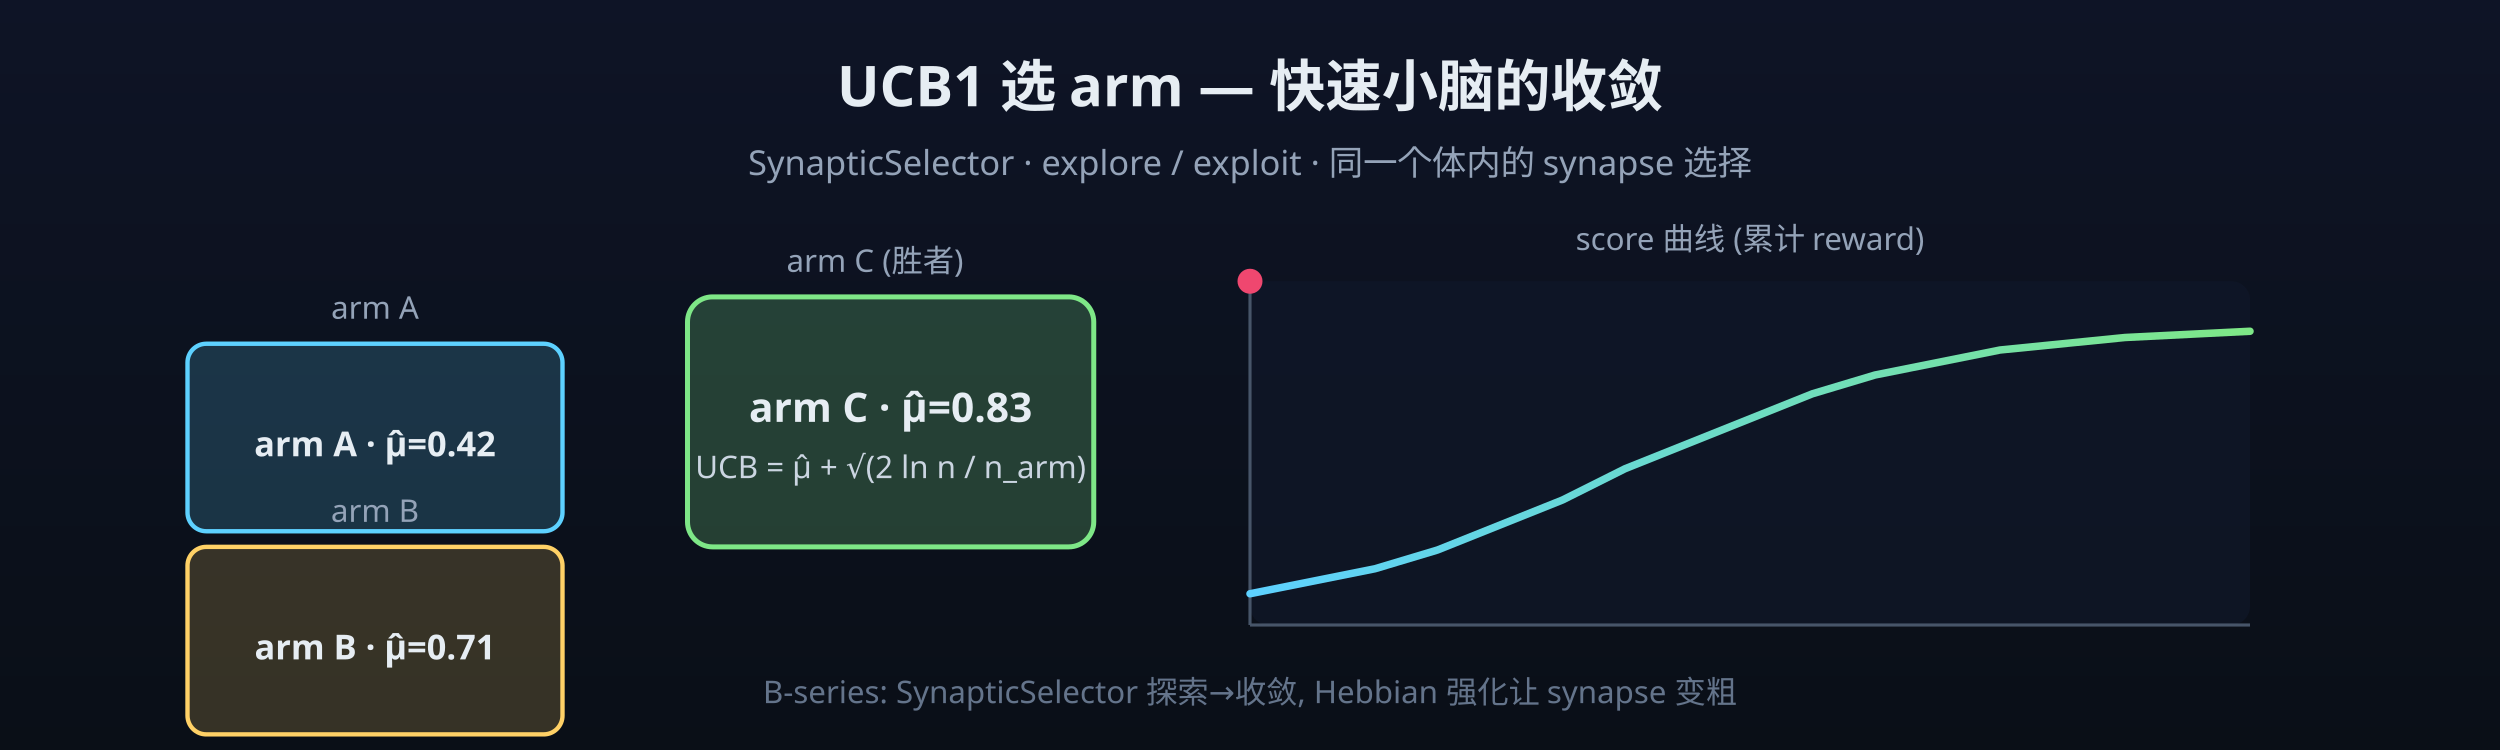
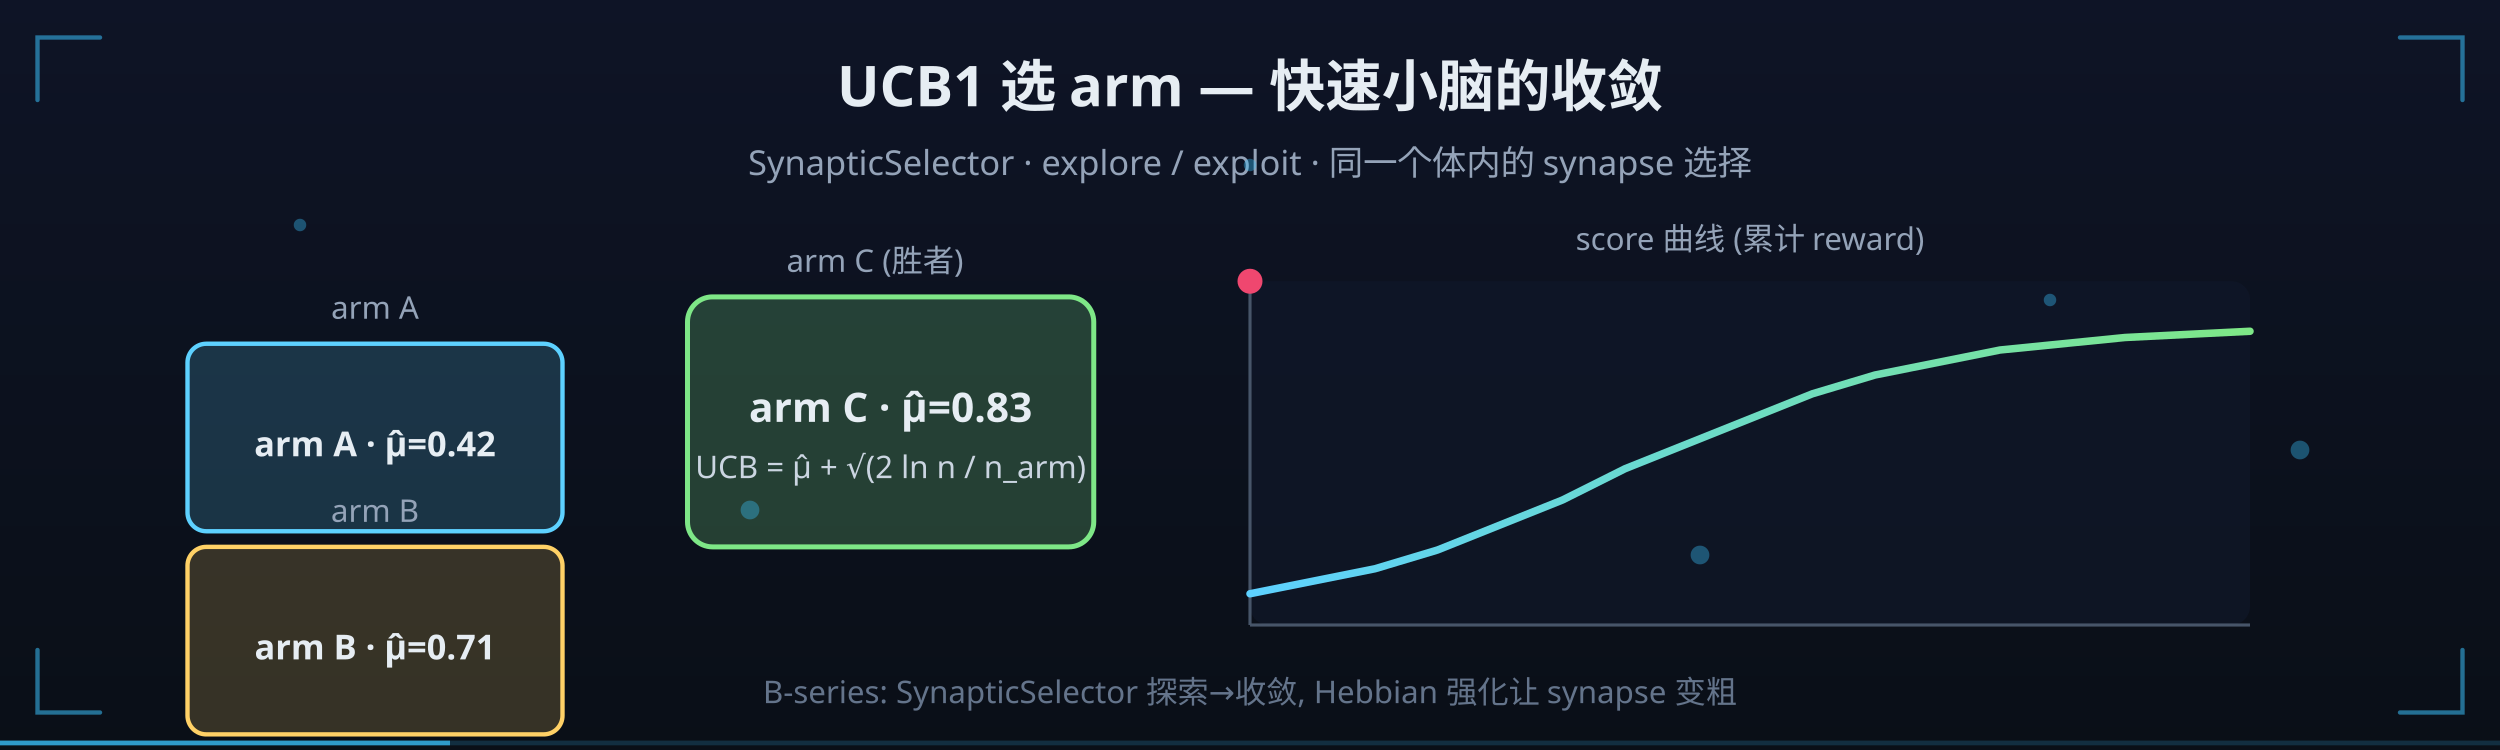
<svg xmlns="http://www.w3.org/2000/svg" viewBox="0 0 800 240" role="img" aria-label="UCB1 bandit arm 选择与 score 曲线" style="width:100%;height:auto;max-width:1200px">
  <defs>
    <linearGradient id="bg24_04" x1="0" y1="0" x2="0" y2="1">
      <stop offset="0%" stop-color="#0e1426" />
      <stop offset="100%" stop-color="#0a0f17" />
    </linearGradient>
    <linearGradient id="curvegrad24_04" x1="0" y1="0" x2="1" y2="0">
      <stop offset="0%" stop-color="#5dd1ff" />
      <stop offset="100%" stop-color="#7ee787" />
    </linearGradient>
  </defs>
  <rect width="800" height="240" fill="url(#bg24_04)" />
  <text x="400" y="34" text-anchor="middle" fill="#e6edf3" font-family="ui-sans-serif,system-ui,sans-serif" font-size="18" font-weight="700">
    UCB1 选 arm — 快速小脑的收敛
  </text>
  <text x="400" y="56" text-anchor="middle" fill="#94a3b8" font-family="ui-sans-serif,system-ui,sans-serif" font-size="11">
    SynapticSelector · explore / exploit · 同一个体内的 synapse 选择
  </text>
  <g font-family="ui-sans-serif,system-ui,sans-serif" font-size="11" fill="#e6edf3">
    <g transform="translate(60 110)">
      <text x="60" y="-8" text-anchor="middle" fill="#94a3b8" font-size="10">arm A</text>
      <rect x="0" y="0" width="120" height="60" rx="6" fill="#5dd1ff" opacity="0.18" />
      <rect x="0" y="0" width="120" height="60" rx="6" fill="none" stroke="#5dd1ff" stroke-width="1.4">
        <animate attributeName="stroke-opacity" values="0.3;1;0.3;0.3;0.3" keyTimes="0;0.1;0.2;0.6;1" dur="4s" repeatCount="indefinite" />
        <animate attributeName="stroke-width" values="1.4;3.2;1.4;1.4;1.4" keyTimes="0;0.1;0.2;0.6;1" dur="4s" repeatCount="indefinite" />
      </rect>
      <text x="60" y="36" text-anchor="middle" font-weight="600">arm A · μ̂=0.42</text>
    </g>
    <g transform="translate(60 175)">
      <text x="60" y="-8" text-anchor="middle" fill="#94a3b8" font-size="10">arm B</text>
      <rect x="0" y="0" width="120" height="60" rx="6" fill="#ffd166" opacity="0.18" />
      <rect x="0" y="0" width="120" height="60" rx="6" fill="none" stroke="#ffd166" stroke-width="1.4">
        <animate attributeName="stroke-opacity" values="0.3;0.3;1;0.3;0.3" keyTimes="0;0.2;0.35;0.55;1" dur="4s" repeatCount="indefinite" />
        <animate attributeName="stroke-width" values="1.4;1.4;3.2;1.4;1.4" keyTimes="0;0.2;0.35;0.55;1" dur="4s" repeatCount="indefinite" />
      </rect>
      <text x="60" y="36" text-anchor="middle" font-weight="600">arm B · μ̂=0.71</text>
    </g>
    <g transform="translate(60 80)" opacity="0">
      <animate attributeName="opacity" values="1;1;1;1;1" dur="4s" repeatCount="indefinite" />
    </g>
    <g transform="translate(220 95)">
      <text x="60" y="-8" text-anchor="middle" fill="#94a3b8" font-size="10">arm C  (胜者)</text>
      <rect x="0" y="0" width="130" height="80" rx="8" fill="#7ee787" opacity="0.22" />
      <rect x="0" y="0" width="130" height="80" rx="8" fill="none" stroke="#7ee787" stroke-width="1.6">
        <animate attributeName="stroke-opacity" values="0.3;0.3;0.3;1;0.3" keyTimes="0;0.4;0.55;0.7;1" dur="4s" repeatCount="indefinite" />
        <animate attributeName="stroke-width" values="1.6;1.6;1.6;4.2;1.6" keyTimes="0;0.4;0.55;0.7;1" dur="4s" repeatCount="indefinite" />
      </rect>
      <text x="65" y="40" text-anchor="middle" font-weight="700" font-size="13">arm C · μ̂=0.83</text>
      <text x="65" y="58" text-anchor="middle" font-size="10" fill="#cbd5e1">UCB = μ̂ + √(2 ln n / n_arm)</text>
    </g>
    <g transform="translate(400 90)">
      <text x="160" y="-10" text-anchor="middle" fill="#94a3b8" font-size="10">score 曲线 (累计 reward)</text>
      <rect x="0" y="0" width="320" height="110" rx="6" fill="#10172a" opacity="0.65" />
      <line x1="0" y1="110" x2="320" y2="110" stroke="#475569" stroke-width="1" />
      <line x1="0" y1="0" x2="0" y2="110" stroke="#475569" stroke-width="1" />
      <path d="M 0 100 L 20 96 L 40 92 L 60 86 L 80 78 L 100 70 L 120 60 L 140 52 L 160 44 L 180 36 L 200 30 L 220 26 L 240 22 L 260 20 L 280 18 L 300 17 L 320 16" fill="none" stroke="url(#curvegrad24_04)" stroke-width="2.4" stroke-linecap="round" stroke-dasharray="500" stroke-dashoffset="0">
        <animate attributeName="stroke-dashoffset" from="500" to="0" dur="4s" repeatCount="indefinite" fill="freeze" />
      </path>
      <circle r="4" fill="#ef476f">
        <animateMotion dur="4s" repeatCount="indefinite" path="M 0 100 L 20 96 L 40 92 L 60 86 L 80 78 L 100 70 L 120 60 L 140 52 L 160 44 L 180 36 L 200 30 L 220 26 L 240 22 L 260 20 L 280 18 L 300 17 L 320 16" />
      </circle>
    </g>
  </g>
  <text x="400" y="225" text-anchor="middle" fill="#64748b" font-family="ui-sans-serif,system-ui,sans-serif" font-size="10">
    B-series: SynapticSelector 探索→收敛, Hebbian 强化让 synapse 变粗
  </text>
+   <g id="llt-enrich" font-family="inherit" aria-hidden="true">
+     <path d="M 32.0 12.0 L 12.0 12.0 L 12.0 32.0" stroke="#38bdf8" stroke-width="1.4" fill="none" stroke-linecap="round" opacity="0.55">
+       <animate attributeName="opacity" values="0.55;0.9;0.55" dur="3.6s" begin="0.0s" repeatCount="indefinite" />
+     </path>
+     <path d="M 768.0 12.0 L 788.0 12.0 L 788.0 32.0" stroke="#38bdf8" stroke-width="1.4" fill="none" stroke-linecap="round" opacity="0.55">
+       <animate attributeName="opacity" values="0.55;0.9;0.55" dur="3.6s" begin="0.4s" repeatCount="indefinite" />
+     </path>
+     <path d="M 32.0 228.0 L 12.0 228.0 L 12.0 208.0" stroke="#38bdf8" stroke-width="1.4" fill="none" stroke-linecap="round" opacity="0.55">
+       <animate attributeName="opacity" values="0.55;0.9;0.55" dur="3.6s" begin="0.8s" repeatCount="indefinite" />
+     </path>
+     <path d="M 768.0 228.0 L 788.0 228.0 L 788.0 208.0" stroke="#38bdf8" stroke-width="1.4" fill="none" stroke-linecap="round" opacity="0.55">
+       <animate attributeName="opacity" values="0.55;0.9;0.55" dur="3.6s" begin="1.2s" repeatCount="indefinite" />
+     </path>
+     <circle cx="96.0" cy="72.0" r="2" fill="#38bdf8" opacity="0.38">
+       <animateTransform attributeName="transform" type="translate" values="0 0; 8 -6; 0 0" dur="8.0s" begin="0.0s" repeatCount="indefinite" additive="sum" />
+       <animate attributeName="opacity" values="0.38;0.6;0.38" dur="8.0s" begin="0.0s" repeatCount="indefinite" />
+     </circle>
+     <circle cx="240.0" cy="163.2" r="3" fill="#38bdf8" opacity="0.38">
+       <animateTransform attributeName="transform" type="translate" values="0 0; -8 6; 0 0" dur="9.5s" begin="0.7s" repeatCount="indefinite" additive="sum" />
+       <animate attributeName="opacity" values="0.38;0.6;0.38" dur="9.5s" begin="0.7s" repeatCount="indefinite" />
+     </circle>
+     <circle cx="400.0" cy="52.8" r="2" fill="#38bdf8" opacity="0.38">
+       <animateTransform attributeName="transform" type="translate" values="0 0; 8 6; 0 0" dur="11.0s" begin="1.4s" repeatCount="indefinite" additive="sum" />
+       <animate attributeName="opacity" values="0.38;0.6;0.38" dur="11.0s" begin="1.4s" repeatCount="indefinite" />
+     </circle>
+     <circle cx="544.0" cy="177.6" r="3" fill="#38bdf8" opacity="0.38">
+       <animateTransform attributeName="transform" type="translate" values="0 0; -8 -6; 0 0" dur="12.5s" begin="2.1s" repeatCount="indefinite" additive="sum" />
+       <animate attributeName="opacity" values="0.38;0.6;0.38" dur="12.5s" begin="2.1s" repeatCount="indefinite" />
+     </circle>
+     <circle cx="656.0" cy="96.0" r="2" fill="#38bdf8" opacity="0.38">
+       <animateTransform attributeName="transform" type="translate" values="0 0; 8 6; 0 0" dur="8.0s" begin="2.8s" repeatCount="indefinite" additive="sum" />
+       <animate attributeName="opacity" values="0.38;0.6;0.38" dur="8.0s" begin="2.8s" repeatCount="indefinite" />
+     </circle>
+     <circle cx="736.0" cy="144.0" r="3" fill="#38bdf8" opacity="0.38">
+       <animateTransform attributeName="transform" type="translate" values="0 0; -8 6; 0 0" dur="9.5s" begin="3.5s" repeatCount="indefinite" additive="sum" />
+       <animate attributeName="opacity" values="0.38;0.6;0.38" dur="9.5s" begin="3.5s" repeatCount="indefinite" />
+     </circle>
+     <rect x="0" y="237.0" width="800.0" height="1.5" fill="#38bdf8" opacity="0.18" />
+     <rect x="0" y="237.0" width="144.0" height="1.5" fill="#38bdf8" opacity="0.75">
+       <animate attributeName="x" values="-144.0;800.0" dur="5s" repeatCount="indefinite" />
+     </rect>
+   </g>
</svg>
